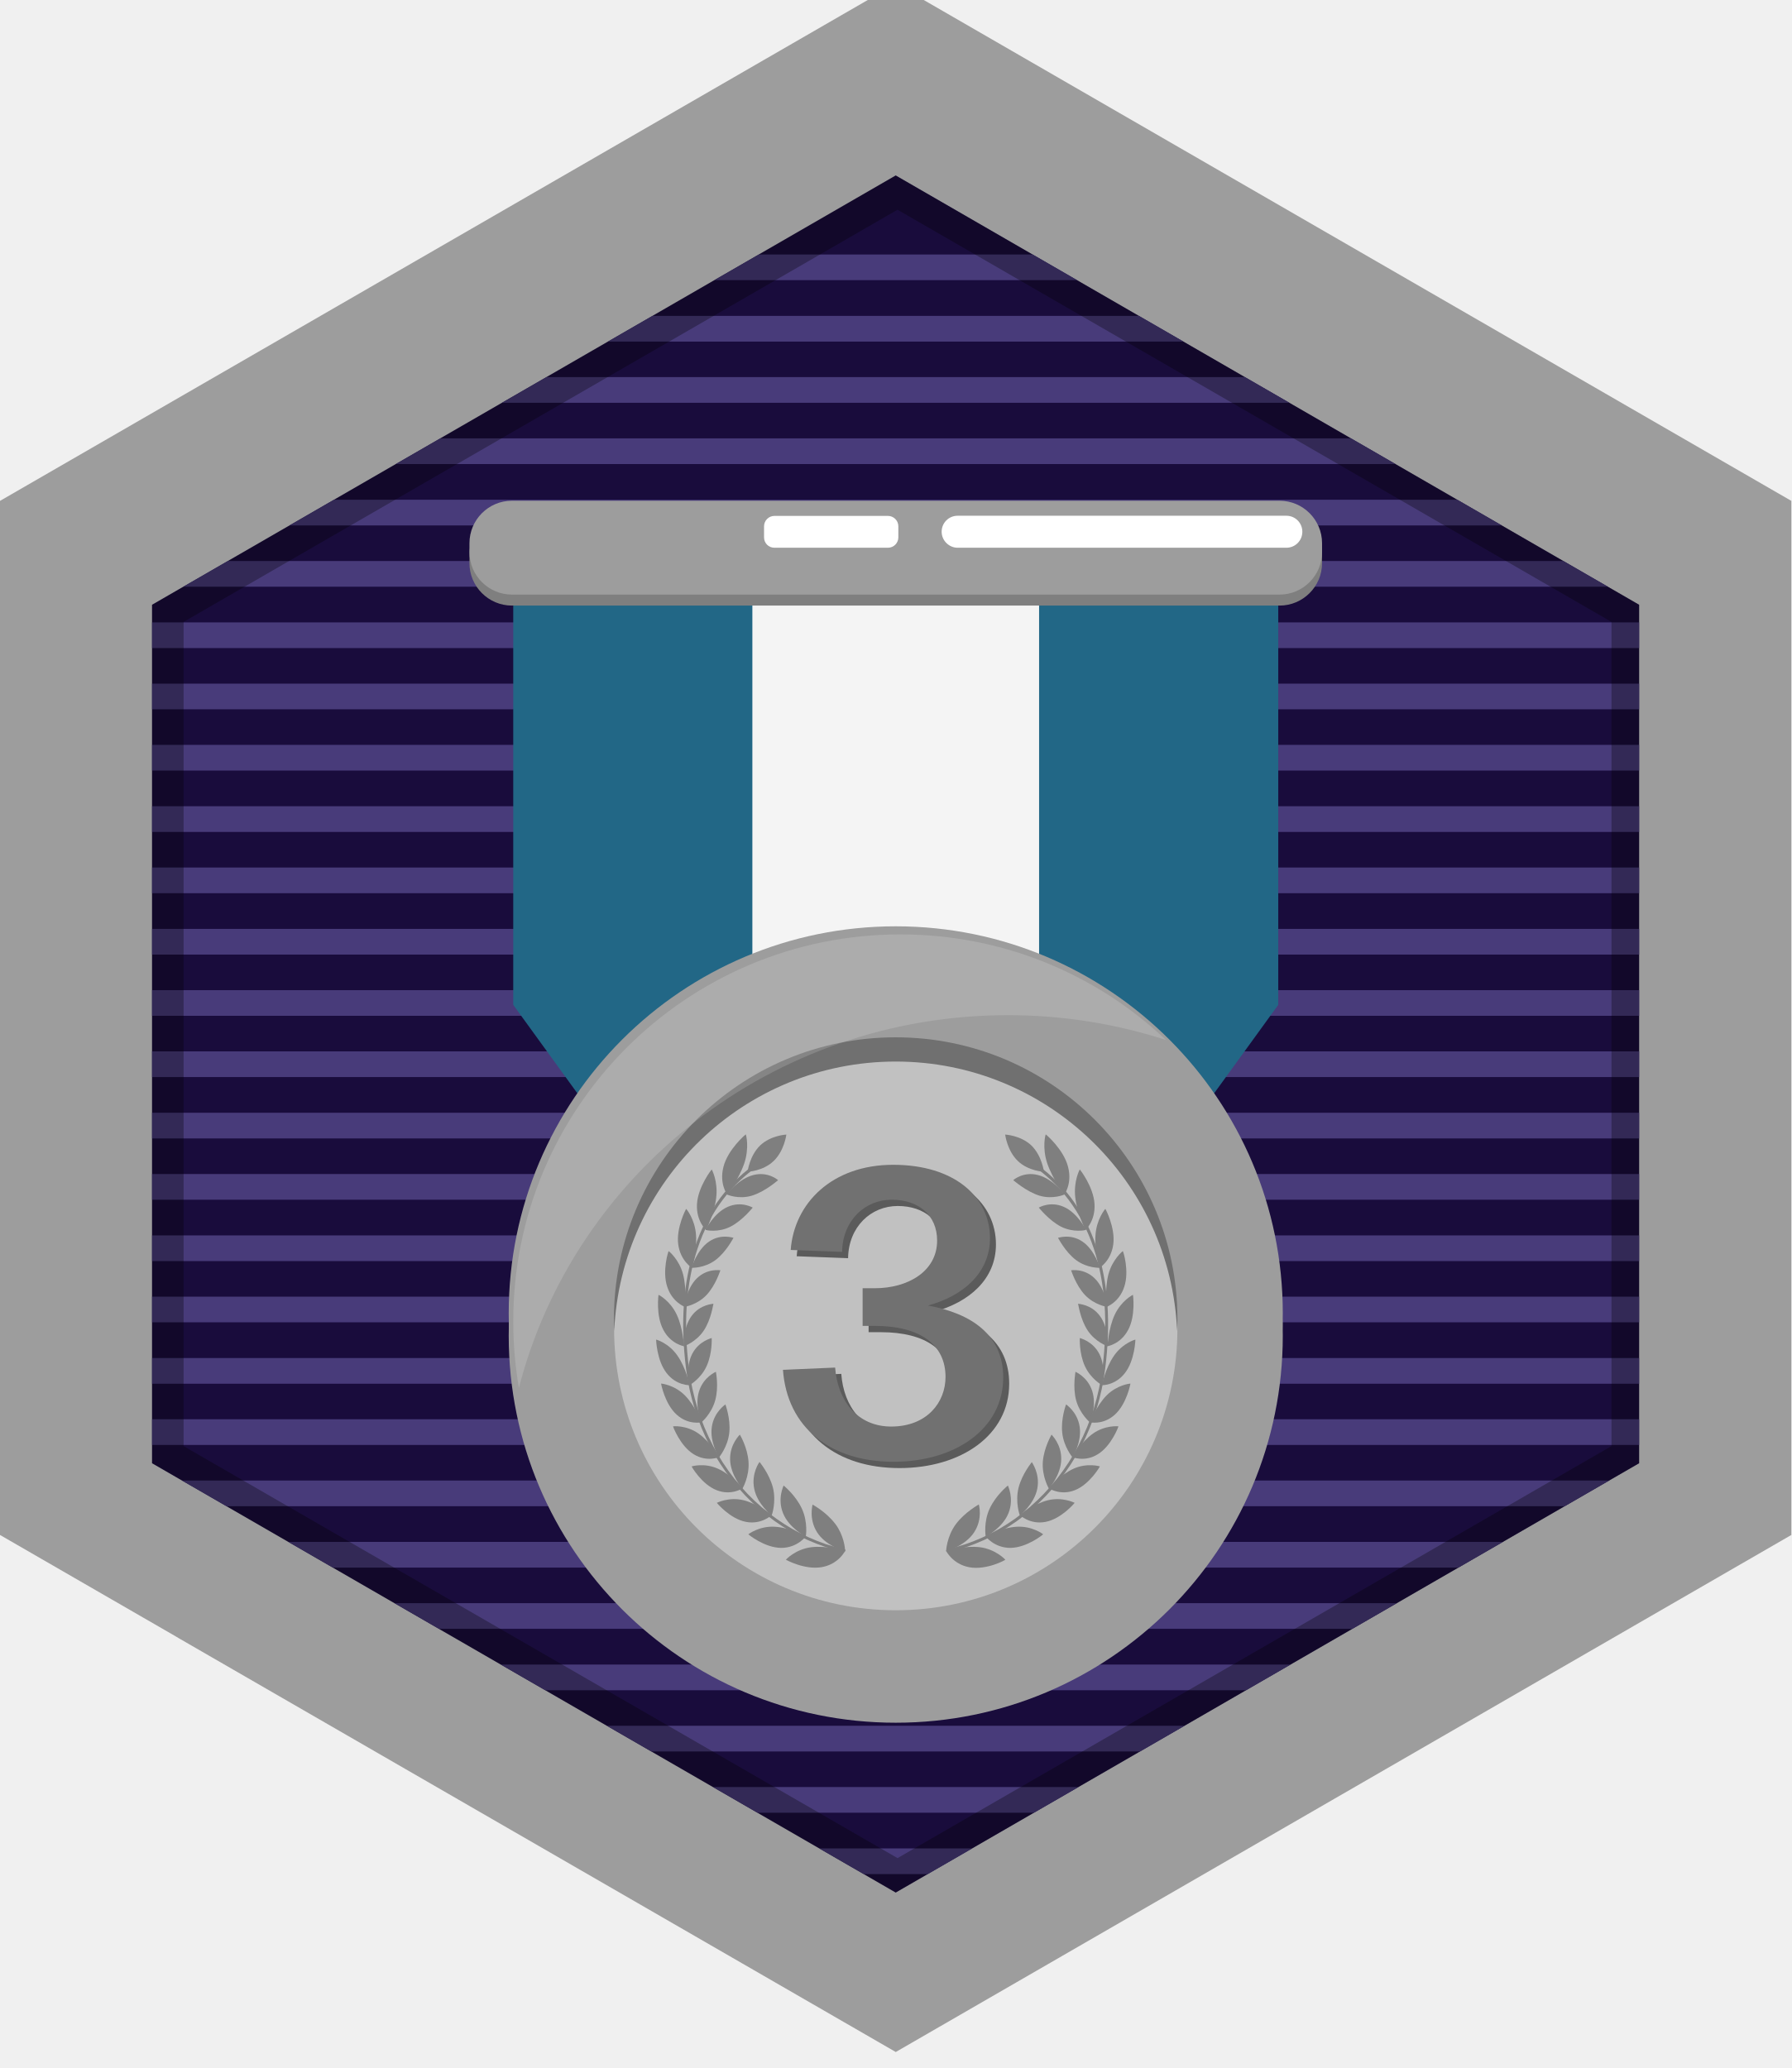
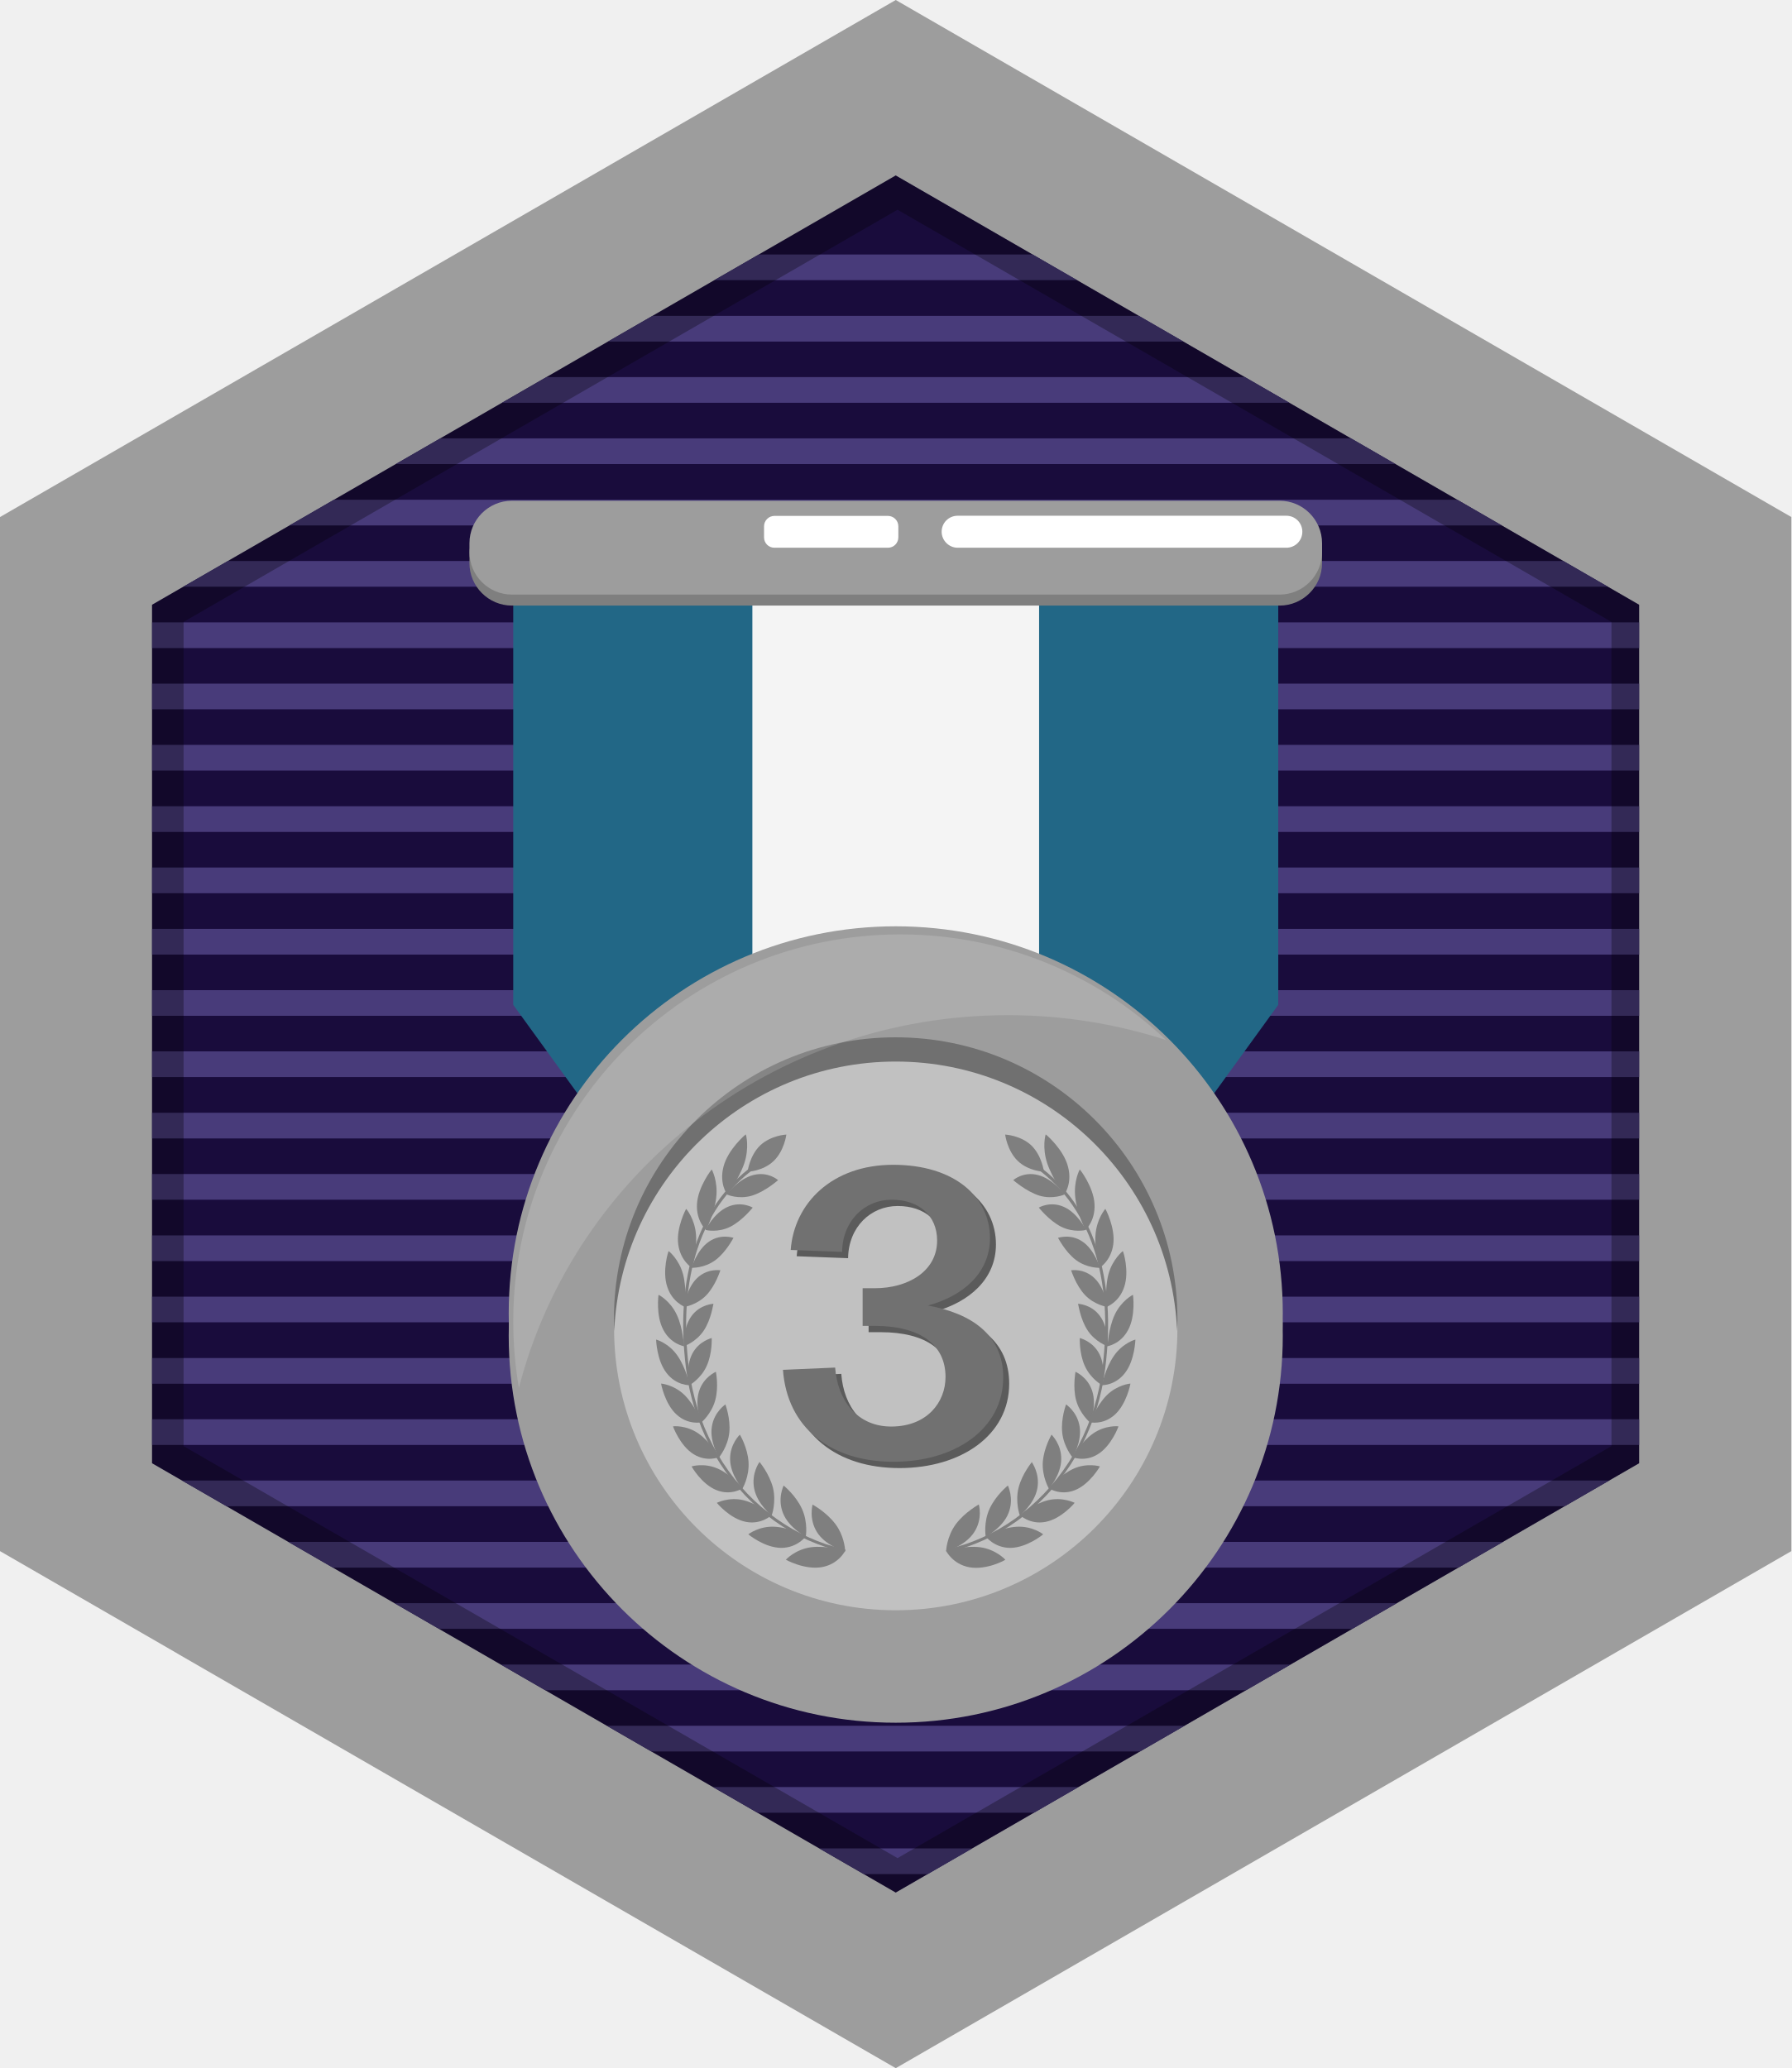
<svg xmlns="http://www.w3.org/2000/svg" xmlns:xlink="http://www.w3.org/1999/xlink" version="1.1" id="Layer_1" x="0px" y="0px" viewBox="0 0 110.86 127.99" style="enable-background:new 0 0 110.86 127.99;" xml:space="preserve">
  <style type="text/css">
	.st0{fill:#9D9D9D;}
	.st1{clip-path:url(#SVGID_2_);fill:#483B7A;}
	.st2{opacity:0.3;enable-background:new    ;}
	.st3{clip-path:url(#XMLID_5_);fill:#FFFFFF;}
	.st4{clip-path:url(#XMLID_9_);fill:#F4F4F4;}
	.st5{fill:#7F7F7F;}
	.st6{fill:#FFFFFF;}
	.st7{fill:#C1C1C1;}
	.st8{fill:#707070;}
	.st9{fill:#FFFFFF;fill-opacity:0.15;}
	.st10{display:none;fill:#7F7F7F;}
	.st11{fill:#5B5B5B;}
	.st12{fill:#717171;}
</style>
  <g id="Layer_63_8_">
-     <polygon class="st0" points="110.85,31 110.85,95 55.43,127 11.08,101.4 10.88,101.28 0,95 0,31 55.43,-1  " />
+     <polygon class="st0" points="110.85,32 110.85,96 55.43,128 11.08,102.4 10.88,102.28 0,96 0,32 55.43,0  " />
  </g>
  <g id="Layer_63_7_">
    <g>
      <defs>
        <polygon id="SVGID_1_" points="101.43,37.43 101.43,90.56 55.43,117.13 9.41,90.56 9.41,37.43 55.43,10.86    " />
      </defs>
      <use xlink:href="#SVGID_1_" style="overflow:visible;fill:#190C3C;" />
      <clipPath id="SVGID_2_">
        <use xlink:href="#SVGID_1_" style="overflow:visible;" />
      </clipPath>
      <rect x="-52.64" y="15.75" class="st1" width="195.18" height="1.59" />
      <rect x="-52.28" y="19.55" class="st1" width="195.18" height="1.59" />
      <rect x="-51.93" y="23.34" class="st1" width="195.18" height="1.59" />
      <rect x="-51.58" y="27.13" class="st1" width="195.18" height="1.59" />
      <rect x="-51.22" y="30.93" class="st1" width="195.18" height="1.59" />
      <rect x="-50.87" y="34.72" class="st1" width="195.18" height="1.59" />
      <rect x="-50.52" y="38.52" class="st1" width="195.18" height="1.59" />
      <rect x="-50.16" y="42.31" class="st1" width="195.18" height="1.59" />
      <rect x="-49.81" y="46.1" class="st1" width="195.18" height="1.59" />
      <rect x="-49.46" y="49.9" class="st1" width="195.18" height="1.59" />
      <rect x="-49.11" y="53.69" class="st1" width="195.18" height="1.59" />
      <rect x="-48.75" y="57.49" class="st1" width="195.18" height="1.59" />
      <rect x="-48.4" y="61.28" class="st1" width="195.18" height="1.59" />
      <rect x="-48.05" y="65.07" class="st1" width="195.18" height="1.59" />
      <rect x="-47.69" y="68.87" class="st1" width="195.18" height="1.59" />
      <rect x="-47.34" y="72.66" class="st1" width="195.18" height="1.59" />
      <rect x="-46.99" y="76.46" class="st1" width="195.18" height="1.59" />
      <rect x="-46.64" y="80.25" class="st1" width="195.18" height="1.59" />
      <rect x="-46.28" y="84.05" class="st1" width="195.18" height="1.59" />
      <rect x="-45.93" y="87.84" class="st1" width="195.18" height="1.59" />
      <rect x="-45.58" y="91.63" class="st1" width="195.18" height="1.59" />
      <rect x="-45.22" y="95.43" class="st1" width="195.18" height="1.59" />
      <rect x="-44.87" y="99.22" class="st1" width="195.18" height="1.59" />
      <rect x="-44.52" y="103.02" class="st1" width="195.18" height="1.59" />
      <rect x="-44.16" y="106.81" class="st1" width="195.18" height="1.59" />
      <rect x="-43.81" y="110.6" class="st1" width="195.18" height="1.59" />
      <rect x="-43.46" y="114.4" class="st1" width="195.18" height="1.59" />
      <rect x="-43.11" y="118.19" class="st1" width="195.18" height="1.59" />
    </g>
  </g>
  <g id="Layer_63_6_" class="st2">
    <path d="M55.42,10.86L9.41,37.43v53.13l46.01,26.57l46.01-26.57V37.43L55.42,10.86z M99.72,89.5L55.54,115L11.36,89.5V38.49   l44.18-25.51l44.18,25.51V89.5z" />
  </g>
  <g>
    <g>
      <defs>
        <polygon id="XMLID_8_" points="79.1,35.45 79.1,62.19 55.43,94.85 31.76,62.19 31.76,35.45    " />
      </defs>
      <use xlink:href="#XMLID_8_" style="overflow:visible;fill:#226786;" />
      <clipPath id="XMLID_5_">
        <use xlink:href="#XMLID_8_" style="overflow:visible;" />
      </clipPath>
      <rect x="46.57" y="23.19" class="st3" width="17.72" height="79.93" />
    </g>
    <g>
      <defs>
        <polygon id="XMLID_7_" points="79.1,35.45 79.1,62.19 55.43,94.85 31.76,62.19 31.76,35.45    " />
      </defs>
      <clipPath id="XMLID_9_">
        <use xlink:href="#XMLID_7_" style="overflow:visible;" />
      </clipPath>
      <rect x="46.57" y="23.19" class="st4" width="17.72" height="79.93" />
    </g>
    <g>
      <defs>
        <polygon id="XMLID_6_" points="79.1,35.45 79.1,62.19 55.43,94.85 31.76,62.19 31.76,35.45    " />
      </defs>
      <clipPath id="XMLID_10_">
        <use xlink:href="#XMLID_6_" style="overflow:visible;" />
      </clipPath>
    </g>
  </g>
  <path class="st5" d="M79.18,37.48h-47.5c-1.45,0-2.63-1.18-2.63-2.63V34.3c0-1.45,1.18-2.63,2.63-2.63h47.5  c1.45,0,2.63,1.18,2.63,2.63v0.55C81.81,36.3,80.63,37.48,79.18,37.48z" />
  <path class="st0" d="M79.18,36.8h-47.5c-1.45,0-2.63-1.18-2.63-2.63v-0.55c0-1.45,1.18-2.63,2.63-2.63h47.5  c1.45,0,2.63,1.18,2.63,2.63v0.55C81.81,35.62,80.63,36.8,79.18,36.8z" />
  <path class="st6" d="M59.26,33.9H79.6c0.55,0,0.99-0.44,0.99-0.99v0c0-0.55-0.44-0.99-0.99-0.99H59.26c-0.55,0-0.99,0.44-0.99,0.99  v0C58.27,33.45,58.72,33.9,59.26,33.9z" />
  <path class="st6" d="M47.92,33.9h7.03c0.35,0,0.64-0.29,0.64-0.64v-0.69c0-0.35-0.29-0.64-0.64-0.64h-7.03  c-0.35,0-0.64,0.29-0.64,0.64v0.69C47.28,33.61,47.56,33.9,47.92,33.9z" />
  <circle class="st0" cx="55.43" cy="81.28" r="23.95" />
  <circle class="st0" cx="55.43" cy="82.67" r="23.95" />
  <circle class="st7" cx="55.43" cy="82.23" r="17.43" />
  <path class="st8" d="M72.86,81.63c0,0.25-0.01,0.5-0.02,0.75C72.45,73.1,64.8,65.7,55.43,65.7c-9.38,0-17.02,7.4-17.42,16.68  c-0.01-0.25-0.02-0.5-0.02-0.75c0-9.63,7.8-17.43,17.43-17.43C65.06,64.2,72.86,72.01,72.86,81.63z" />
  <path class="st9" d="M72.16,64.37c-3.08-1-6.37-1.54-9.79-1.54c-14.59,0-26.84,9.81-30.26,23.07c-0.23-1.34-0.35-2.72-0.35-4.12  c0-13.23,10.72-23.95,23.95-23.95C62.08,57.83,67.87,60.31,72.16,64.37z" />
  <g>
    <g>
      <g>
        <path class="st5" d="M63.82,70.89c0.66,0.64,0.78,1.63,0.78,1.63s-0.96-0.03-1.62-0.67c-0.66-0.64-0.78-1.63-0.78-1.63     S63.15,70.26,63.82,70.89z" />
        <g>
          <g>
            <path class="st5" d="M59.15,94.33c-0.57,0.77-0.61,1.68-0.6,1.68c0,0.01,1.2-0.34,1.74-1.19c0.54-0.84,0.28-1.71,0.28-1.71       C60.57,93.12,59.72,93.57,59.15,94.33z" />
            <path class="st5" d="M59.99,97c-1.05-0.19-1.45-1.03-1.45-1.02c0.01,0,1.14-0.34,2.11-0.22c0.98,0.13,1.56,0.77,1.56,0.77       C62.24,96.54,61.06,97.19,59.99,97z" />
          </g>
          <g>
            <path class="st5" d="M61.24,93.37c-0.39,0.84-0.25,1.73-0.24,1.73c0,0.01,1.05-0.54,1.41-1.46c0.36-0.91-0.05-1.7-0.04-1.7       C62.36,91.95,61.63,92.53,61.24,93.37z" />
            <path class="st5" d="M62.52,95.8c-1.02,0-1.55-0.74-1.54-0.73c0.01,0,1-0.53,1.95-0.58c0.95-0.05,1.62,0.46,1.62,0.47       C64.56,94.96,63.56,95.79,62.52,95.8z" />
          </g>
          <g>
            <path class="st5" d="M63.03,92.07c-0.22,0.89,0.07,1.72,0.08,1.72c0,0.01,0.9-0.71,1.08-1.66c0.18-0.94-0.35-1.64-0.34-1.64       C63.86,90.49,63.26,91.19,63.03,92.07z" />
            <path class="st5" d="M64.7,94.19c-0.98,0.19-1.61-0.44-1.6-0.43c0.01,0,0.86-0.69,1.75-0.91c0.91-0.22,1.64,0.16,1.65,0.16       C66.51,93.01,65.69,94,64.7,94.19z" />
          </g>
          <g>
            <path class="st5" d="M64.53,90.48c-0.06,0.9,0.37,1.65,0.38,1.65c0,0.01,0.75-0.85,0.76-1.81c0.02-0.95-0.61-1.53-0.6-1.53       C65.07,88.8,64.6,89.58,64.53,90.48z" />
            <path class="st5" d="M66.51,92.23c-0.91,0.36-1.63-0.13-1.62-0.13c0.01,0,0.7-0.82,1.54-1.2c0.84-0.38,1.63-0.15,1.63-0.14       C68.07,90.76,67.43,91.87,66.51,92.23z" />
          </g>
          <g>
            <path class="st5" d="M65.73,88.66c0.09,0.89,0.64,1.54,0.64,1.54c0,0.01,0.59-0.96,0.44-1.9c-0.14-0.93-0.85-1.38-0.84-1.38       C65.97,86.92,65.64,87.78,65.73,88.66z" />
            <path class="st5" d="M67.94,90c-0.83,0.52-1.6,0.17-1.6,0.18c0.01,0,0.55-0.93,1.3-1.46c0.76-0.53,1.57-0.45,1.57-0.44       C69.22,88.28,68.78,89.48,67.94,90z" />
          </g>
          <g>
            <path class="st5" d="M66.59,86.66c0.23,0.85,0.87,1.39,0.87,1.38c0,0.01,0.42-1.05,0.13-1.94c-0.28-0.89-1.05-1.2-1.04-1.2       C66.56,84.91,66.37,85.82,66.59,86.66z" />
            <path class="st5" d="M68.98,87.56c-0.73,0.66-1.54,0.46-1.54,0.47c0.01,0,0.39-1.01,1.04-1.67c0.66-0.66,1.46-0.73,1.47-0.73       C69.96,85.63,69.72,86.9,68.98,87.56z" />
          </g>
          <g>
            <path class="st5" d="M67.13,84.54c0.36,0.8,1.07,1.2,1.08,1.19c0.01,0.01,0.24-1.11-0.18-1.93c-0.42-0.82-1.22-0.98-1.21-0.99       C66.82,82.82,66.77,83.75,67.13,84.54z" />
            <path class="st5" d="M69.61,84.98c-0.61,0.79-1.44,0.75-1.43,0.75c0.01-0.01,0.22-1.06,0.76-1.83c0.54-0.78,1.32-1,1.32-0.99       C70.26,82.89,70.23,84.19,69.61,84.98z" />
          </g>
          <g>
            <path class="st5" d="M67.31,82.35c0.48,0.72,1.24,0.98,1.24,0.97c0.01,0.01,0.06-1.14-0.49-1.88       c-0.54-0.73-1.35-0.74-1.35-0.75C66.73,80.71,66.84,81.64,67.31,82.35z" />
            <path class="st5" d="M69.81,82.31c-0.47,0.89-1.29,1.01-1.28,1.01c0.01-0.01,0.05-1.09,0.45-1.95       c0.41-0.87,1.12-1.24,1.13-1.23C70.11,80.13,70.29,81.42,69.81,82.31z" />
          </g>
          <g>
            <path class="st5" d="M67.14,80.15c0.59,0.62,1.37,0.74,1.38,0.73c0.01,0.01-0.13-1.14-0.79-1.77       c-0.65-0.63-1.45-0.49-1.45-0.49C66.29,78.62,66.56,79.53,67.14,80.15z" />
            <path class="st5" d="M69.57,79.64c-0.31,0.97-1.1,1.24-1.09,1.25c0-0.01-0.13-1.09,0.11-2.02c0.25-0.94,0.89-1.44,0.89-1.44       C69.5,77.41,69.9,78.66,69.57,79.64z" />
          </g>
          <g>
            <path class="st5" d="M66.59,77.99c0.69,0.51,1.47,0.48,1.47,0.47c0.01,0.01-0.32-1.11-1.08-1.62       c-0.75-0.51-1.51-0.22-1.51-0.23C65.48,76.61,65.91,77.48,66.59,77.99z" />
            <path class="st5" d="M68.89,77.02c-0.14,1.03-0.86,1.45-0.85,1.45c0-0.01-0.32-1.06-0.25-2.04c0.07-0.99,0.6-1.61,0.61-1.61       C68.4,74.8,69.03,75.98,68.89,77.02z" />
          </g>
          <g>
            <path class="st5" d="M65.66,75.92c0.77,0.39,1.53,0.21,1.54,0.2c0.01,0-0.52-1.06-1.38-1.43c-0.84-0.37-1.54,0.05-1.54,0.05       C64.29,74.74,64.9,75.53,65.66,75.92z" />
            <path class="st5" d="M67.73,74.52c0.06,1.06-0.57,1.61-0.56,1.61c0-0.01-0.51-1-0.63-2.01c-0.12-1.01,0.27-1.74,0.28-1.74       C66.82,72.37,67.67,73.45,67.73,74.52z" />
          </g>
          <g>
            <path class="st5" d="M64.32,74c0.84,0.25,1.56-0.07,1.56-0.08c0.01,0-0.73-0.97-1.66-1.2c-0.92-0.23-1.53,0.33-1.52,0.32       C62.71,73.04,63.49,73.74,64.32,74z" />
            <path class="st5" d="M66.09,72.21c0.28,1.06-0.24,1.73-0.23,1.73c0-0.01-0.7-0.92-1.05-1.92c-0.34-1.01-0.11-1.81-0.1-1.81       C64.72,70.2,65.82,71.14,66.09,72.21z" />
          </g>
        </g>
        <g>
          <path class="st5" d="M67.86,77.22c-0.76-2.31-2.12-4.12-4.04-5.38l-0.1,0.17c1.88,1.23,3.22,3.01,3.97,5.28      c0.7,2.11,0.88,4.6,0.53,7.39c-0.42,3.41-2.02,6.46-4.5,8.6c-1.19,1.03-2.53,1.8-3.98,2.29c-0.37,0.12-0.74,0.23-1.11,0.31      c0.02,0.06,0.03,0.13,0.03,0.19c0.38-0.09,0.76-0.19,1.13-0.32c1.47-0.5,2.83-1.28,4.04-2.32c2.51-2.17,4.13-5.27,4.56-8.72      C68.75,81.88,68.57,79.37,67.86,77.22z" />
        </g>
      </g>
      <g>
        <path class="st5" d="M47.04,70.89c-0.66,0.64-0.78,1.63-0.78,1.63s0.96-0.03,1.62-0.67c0.66-0.64,0.78-1.63,0.78-1.63     S47.71,70.26,47.04,70.89z" />
        <g>
          <g>
            <path class="st5" d="M52.3,95.98C52.3,95.98,52.3,95.98,52.3,95.98c-0.01-0.19-0.09-0.97-0.6-1.65       c-0.57-0.76-1.42-1.21-1.42-1.21c0.01,0-0.25,0.87,0.28,1.71c0.5,0.8,1.59,1.15,1.72,1.19C52.29,96,52.3,95.99,52.3,95.98z" />
            <path class="st5" d="M52.3,95.98C52.3,95.98,52.3,95.98,52.3,95.98c-0.08-0.02-1.17-0.34-2.11-0.22       c-0.98,0.13-1.56,0.77-1.56,0.77c-0.01,0,1.16,0.65,2.23,0.46c0.82-0.15,1.24-0.68,1.38-0.91       C52.26,96.05,52.28,96.01,52.3,95.98z" />
          </g>
          <g>
            <path class="st5" d="M49.62,93.37c0.39,0.84,0.25,1.73,0.24,1.73c0,0.01-1.05-0.54-1.41-1.46c-0.36-0.91,0.05-1.7,0.04-1.7       C48.5,91.95,49.23,92.53,49.62,93.37z" />
            <path class="st5" d="M48.34,95.8c1.02,0,1.55-0.74,1.54-0.73c-0.01,0-1-0.53-1.95-0.58c-0.95-0.05-1.62,0.46-1.62,0.47       C46.3,94.96,47.3,95.79,48.34,95.8z" />
          </g>
          <g>
            <path class="st5" d="M47.83,92.07c0.22,0.89-0.07,1.72-0.08,1.72c0,0.01-0.9-0.71-1.08-1.66C46.48,91.18,47,90.48,47,90.48       C47,90.49,47.6,91.19,47.83,92.07z" />
            <path class="st5" d="M46.16,94.19c0.98,0.19,1.61-0.44,1.6-0.43c-0.01,0-0.86-0.69-1.75-0.91c-0.91-0.22-1.64,0.16-1.65,0.16       C44.35,93.01,45.17,94,46.16,94.19z" />
          </g>
          <g>
            <path class="st5" d="M46.32,90.48c0.06,0.9-0.37,1.65-0.38,1.65c0,0.01-0.75-0.85-0.76-1.81c-0.02-0.95,0.61-1.53,0.6-1.53       C45.79,88.8,46.26,89.58,46.32,90.48z" />
            <path class="st5" d="M44.35,92.23c0.91,0.36,1.63-0.13,1.62-0.13c-0.01,0-0.7-0.82-1.54-1.2c-0.84-0.38-1.63-0.15-1.63-0.14       C42.79,90.76,43.42,91.87,44.35,92.23z" />
          </g>
          <g>
            <path class="st5" d="M45.13,88.66c-0.09,0.89-0.64,1.54-0.64,1.54c0,0.01-0.59-0.96-0.44-1.9c0.14-0.93,0.85-1.38,0.84-1.38       C44.88,86.92,45.22,87.78,45.13,88.66z" />
            <path class="st5" d="M42.92,90c0.83,0.52,1.6,0.17,1.6,0.18c-0.01,0-0.55-0.93-1.3-1.46c-0.76-0.53-1.57-0.45-1.57-0.44       C41.64,88.28,42.08,89.48,42.92,90z" />
          </g>
          <g>
            <path class="st5" d="M44.26,86.66c-0.23,0.85-0.87,1.39-0.87,1.38c0,0.01-0.42-1.05-0.13-1.94c0.28-0.89,1.05-1.2,1.04-1.2       C44.3,84.91,44.49,85.82,44.26,86.66z" />
            <path class="st5" d="M41.88,87.56c0.73,0.66,1.54,0.46,1.54,0.47c-0.01,0-0.39-1.01-1.04-1.67c-0.66-0.66-1.46-0.73-1.47-0.73       C40.9,85.63,41.14,86.9,41.88,87.56z" />
          </g>
          <g>
            <path class="st5" d="M43.73,84.54c-0.36,0.8-1.07,1.2-1.08,1.19c-0.01,0.01-0.24-1.11,0.18-1.93c0.42-0.82,1.22-0.98,1.21-0.99       C44.04,82.82,44.09,83.75,43.73,84.54z" />
            <path class="st5" d="M41.25,84.98c0.61,0.79,1.44,0.75,1.43,0.75c-0.01-0.01-0.22-1.06-0.76-1.83c-0.54-0.78-1.32-1-1.32-0.99       C40.6,82.89,40.63,84.19,41.25,84.98z" />
          </g>
          <g>
            <path class="st5" d="M43.55,82.35c-0.48,0.72-1.24,0.98-1.24,0.97c-0.01,0.01-0.06-1.14,0.49-1.88       c0.54-0.73,1.35-0.74,1.35-0.75C44.13,80.71,44.02,81.64,43.55,82.35z" />
            <path class="st5" d="M41.05,82.31c0.47,0.89,1.29,1.01,1.28,1.01c-0.01-0.01-0.05-1.09-0.45-1.95       c-0.41-0.87-1.12-1.24-1.13-1.23C40.75,80.13,40.57,81.42,41.05,82.31z" />
          </g>
          <g>
            <path class="st5" d="M43.72,80.15c-0.59,0.62-1.37,0.74-1.38,0.73c-0.01,0.01,0.13-1.14,0.79-1.77       c0.65-0.63,1.45-0.49,1.45-0.49C44.57,78.62,44.3,79.53,43.72,80.15z" />
            <path class="st5" d="M41.29,79.64c0.31,0.97,1.1,1.24,1.09,1.25c0-0.01,0.13-1.09-0.11-2.02c-0.25-0.94-0.89-1.44-0.89-1.44       C41.36,77.41,40.96,78.66,41.29,79.64z" />
          </g>
          <g>
            <path class="st5" d="M44.27,77.99c-0.69,0.51-1.47,0.48-1.47,0.47c-0.01,0.01,0.32-1.11,1.08-1.62       c0.75-0.51,1.51-0.22,1.51-0.23C45.38,76.61,44.95,77.48,44.27,77.99z" />
            <path class="st5" d="M41.97,77.02c0.14,1.03,0.86,1.45,0.85,1.45c0-0.01,0.32-1.06,0.25-2.04c-0.07-0.99-0.6-1.61-0.61-1.61       C42.46,74.8,41.83,75.98,41.97,77.02z" />
          </g>
          <g>
            <path class="st5" d="M45.2,75.92c-0.77,0.39-1.53,0.21-1.54,0.2c-0.01,0,0.52-1.06,1.38-1.43c0.84-0.37,1.54,0.05,1.54,0.05       C46.57,74.74,45.96,75.53,45.2,75.92z" />
            <path class="st5" d="M43.13,74.52c-0.06,1.06,0.57,1.61,0.56,1.61c0-0.01,0.51-1,0.63-2.01c0.12-1.01-0.27-1.74-0.28-1.74       C44.04,72.37,43.19,73.45,43.13,74.52z" />
          </g>
          <g>
            <path class="st5" d="M46.53,74c-0.84,0.25-1.56-0.07-1.56-0.08c-0.01,0,0.73-0.97,1.66-1.2c0.92-0.23,1.53,0.33,1.52,0.32       C48.14,73.04,47.37,73.74,46.53,74z" />
            <path class="st5" d="M44.77,72.21c-0.28,1.06,0.24,1.73,0.23,1.73c0-0.01,0.7-0.92,1.05-1.92c0.34-1.01,0.11-1.81,0.1-1.81       C46.14,70.2,45.04,71.14,44.77,72.21z" />
          </g>
        </g>
        <g>
          <path class="st5" d="M52.3,95.98c0-0.03,0.01-0.06,0.01-0.08c-0.4-0.09-0.8-0.2-1.2-0.33c-1.44-0.49-2.78-1.26-3.98-2.29      c-2.48-2.14-4.07-5.19-4.5-8.6c-0.35-2.79-0.17-5.27,0.53-7.39c0.75-2.27,2.08-4.04,3.97-5.28l-0.1-0.17      c-1.92,1.26-3.28,3.07-4.04,5.38c-0.71,2.14-0.89,4.66-0.54,7.47c0.43,3.45,2.05,6.55,4.56,8.72c1.21,1.05,2.57,1.83,4.04,2.32      c0.39,0.13,0.79,0.24,1.19,0.33C52.27,96.04,52.28,96.01,52.3,95.98z" />
        </g>
      </g>
    </g>
    <polygon class="st10" points="55.37,95.3 53.97,96.38 55.37,97.47 56.78,96.38  " />
  </g>
  <path class="st11" d="M53.75,82.46v-2.34h0.75c2.06,0,3.86-1.05,3.86-2.95c0-1.57-1.15-2.53-2.81-2.53c-1.66,0-3.04,1.29-3.07,3.23  l-3.18-0.12c0.21-2.88,2.55-5.27,6.34-5.27s5.99,1.99,5.99,4.54c0,2.15-1.66,3.58-3.84,4.17c2.72,0.49,4.66,1.83,4.66,4.45  c0,3.18-2.97,5.22-6.79,5.22c-3.89,0-6.58-2.11-6.83-5.69l3.23-0.14c0.14,2.01,1.36,3.67,3.51,3.65c2.18-0.02,3.32-1.5,3.32-3.07  c0-2.01-1.59-3.16-4.38-3.16H53.75z" />
  <path class="st12" d="M53.38,82.07v-2.34h0.75c2.06,0,3.86-1.05,3.86-2.95c0-1.57-1.15-2.53-2.81-2.53s-3.04,1.29-3.07,3.23  l-3.18-0.12c0.21-2.88,2.55-5.27,6.34-5.27s5.99,1.99,5.99,4.54c0,2.15-1.66,3.58-3.84,4.17c2.71,0.49,4.66,1.83,4.66,4.45  c0,3.18-2.97,5.22-6.79,5.22c-3.89,0-6.58-2.11-6.84-5.69l3.23-0.14c0.14,2.01,1.36,3.67,3.51,3.65c2.18-0.02,3.32-1.5,3.32-3.07  c0-2.01-1.59-3.16-4.38-3.16H53.38z" />
</svg>
